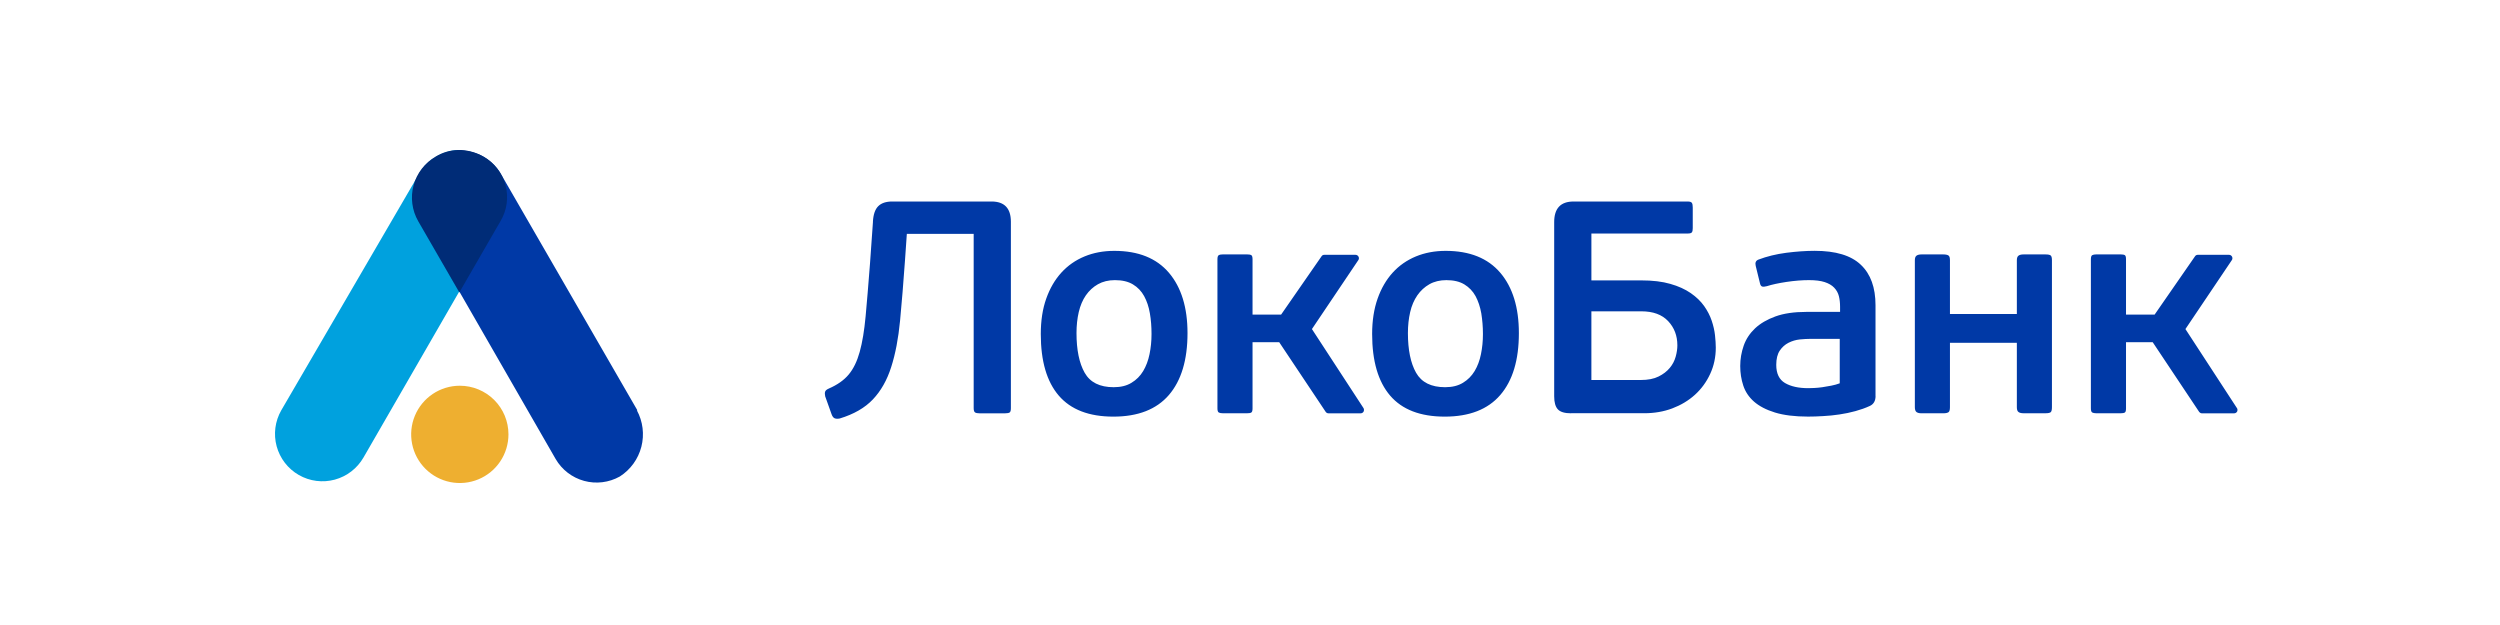
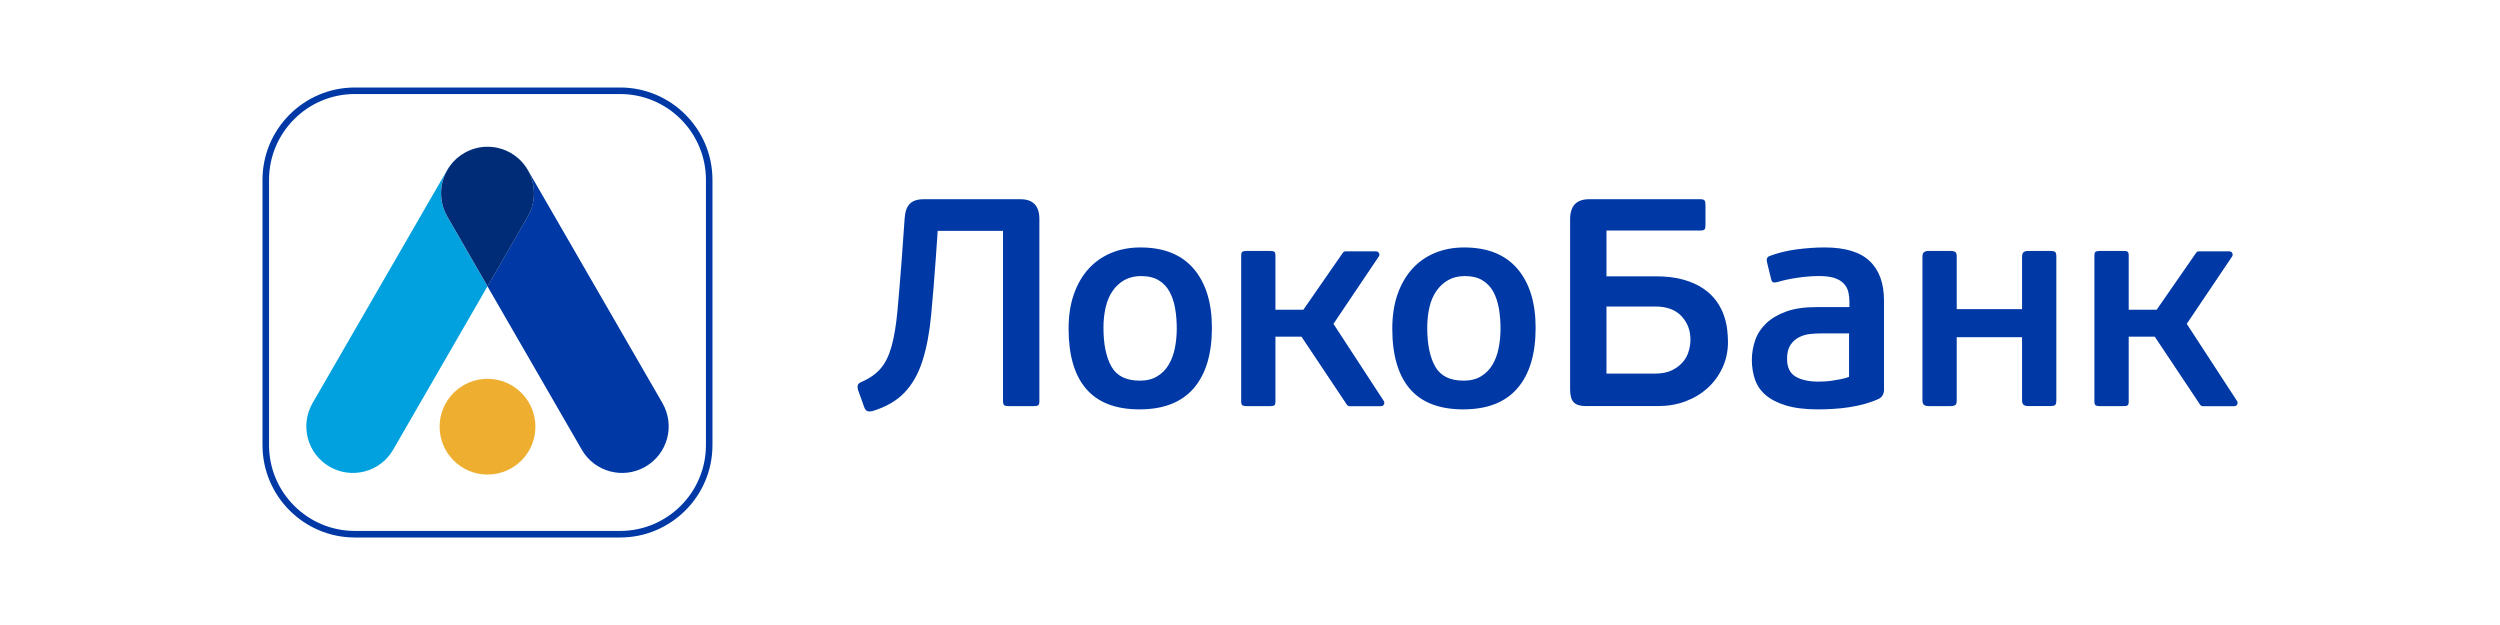
<svg xmlns="http://www.w3.org/2000/svg" viewBox="0 0 200 50">
-   <path fill="#0039A6" d="M69.833 17.742c.031-.583.173-.995.426-1.247.249-.249.624-.375 1.125-.375h7.937c1.032 0 1.55.542 1.55 1.622v14.911c0 .177-.031.293-.095.341-.065.047-.188.071-.365.071h-2.057c-.161 0-.276-.024-.351-.071-.071-.048-.109-.164-.109-.341V18.71h-5.347l-.147 2.107c-.129 1.806-.259 3.421-.395 4.841-.137 1.42-.371 2.654-.708 3.703-.334 1.052-.825 1.915-1.464 2.589-.641.678-1.53 1.189-2.657 1.53-.161.031-.293.027-.398-.014-.102-.041-.188-.149-.252-.327l-.51-1.43c-.031-.146-.037-.266-.01-.361.024-.099.122-.188.303-.266.674-.293 1.206-.664 1.584-1.117.378-.449.674-1.056.883-1.812.212-.759.368-1.71.473-2.845.105-1.137.222-2.545.351-4.224l.237-3.341Zm25.168 8.908c0 2.147-.498 3.795-1.489 4.95-.995 1.152-2.474 1.73-4.442 1.73-1.952 0-3.406-.562-4.37-1.683-.961-1.121-1.437-2.763-1.437-4.926 0-1.063.143-2.01.436-2.831.29-.821.695-1.516 1.21-2.081.518-.566 1.131-.995 1.853-1.294.715-.297 1.513-.446 2.384-.446 1.918 0 3.376.586 4.37 1.754.99 1.168 1.485 2.78 1.485 4.827Zm-2.879.071c0-.583-.041-1.137-.132-1.656-.088-.522-.242-.978-.459-1.376-.218-.398-.515-.708-.896-.937-.378-.229-.859-.341-1.442-.341-.514 0-.968.109-1.356.327-.385.218-.708.515-.968.889-.259.375-.446.818-.569 1.339-.119.518-.18 1.076-.18 1.676 0 1.349.218 2.408.651 3.175.436.773 1.21 1.159 2.323 1.159.566 0 1.042-.115 1.427-.354.388-.232.698-.545.934-.937.232-.388.402-.839.507-1.349.105-.506.16-1.045.16-1.614Zm29.388-.071c0 2.147-.493 3.795-1.488 4.95-.991 1.152-2.474 1.73-4.443 1.73-1.952 0-3.41-.562-4.37-1.683-.957-1.121-1.438-2.763-1.438-4.926 0-1.063.147-2.01.437-2.831.289-.821.695-1.516 1.209-2.081.515-.566 1.135-.995 1.853-1.294.719-.297 1.516-.446 2.384-.446 1.921 0 3.377.586 4.371 1.754.992 1.168 1.485 2.78 1.485 4.827Zm-2.875.071c0-.583-.048-1.137-.132-1.656-.092-.522-.246-.978-.459-1.376-.218-.398-.522-.708-.896-.937-.378-.229-.859-.341-1.438-.341-.514 0-.971.109-1.356.327-.385.218-.708.515-.968.889-.258.375-.453.818-.572 1.339-.12.518-.181 1.076-.181 1.676 0 1.349.218 2.408.651 3.175.439.773 1.21 1.159 2.323 1.159.566 0 1.042-.115 1.431-.354.385-.232.695-.545.933-.937.232-.388.403-.839.505-1.349.105-.506.159-1.045.159-1.614Zm7.059 6.343c-.517 0-.872-.105-1.066-.317-.194-.208-.293-.556-.293-1.039V17.766c0-1.097.515-1.645 1.55-1.645h9.126c.177 0 .29.037.338.109.05.071.071.198.071.375v1.645c0 .161-.02.273-.071.337-.048.065-.161.095-.338.095h-7.699v3.749h3.972c.919 0 1.699.092 2.343.28.647.183 1.19.432 1.635.739.443.307.797.651 1.067 1.029.266.378.47.77.607 1.176.135.402.224.79.264 1.162.039.371.063.702.063.991 0 .756-.15 1.462-.45 2.106-.297.644-.705 1.203-1.22 1.669-.514.466-1.121.828-1.815 1.09-.692.259-1.434.385-2.225.385h-5.859v.006Zm8.495-5.438c0-.77-.245-1.413-.739-1.938-.494-.522-1.206-.783-2.143-.783h-3.996v5.495h3.948c.58 0 1.056-.092 1.428-.28.372-.184.667-.412.896-.688.228-.273.381-.573.473-.903.09-.323.133-.627.133-.903Zm15.856 4.054c0 .388-.154.657-.461.797-.357.164-.739.3-1.151.412-.412.115-.838.201-1.271.266-.432.065-.869.112-1.297.132-.425.027-.835.041-1.22.041-1.066 0-1.949-.112-2.65-.327-.705-.218-1.262-.511-1.674-.872-.412-.364-.697-.79-.859-1.284-.162-.493-.244-1.012-.244-1.564 0-.562.095-1.107.279-1.632.184-.525.49-.984.906-1.379.42-.395.968-.715 1.635-.957.671-.242 1.489-.361 2.457-.361h2.711v-.412c0-.307-.031-.59-.095-.849-.065-.256-.191-.483-.378-.678-.185-.195-.44-.341-.76-.446s-.742-.157-1.257-.157c-.552 0-1.147.048-1.792.143-.647.098-1.172.212-1.574.341-.176.047-.307.058-.387.024-.082-.031-.137-.119-.168-.266l-.337-1.376c-.065-.259.007-.426.215-.508.677-.256 1.419-.439 2.228-.545.807-.102 1.567-.157 2.276-.157 1.679 0 2.909.371 3.688 1.115.788.742 1.176 1.823 1.176 3.243v7.256h.004v-.003Zm-2.859-4.572h-2.323c-.273 0-.572.017-.885.048-.313.034-.613.122-.897.266-.282.143-.517.354-.702.63-.184.276-.279.654-.279 1.137 0 .695.235 1.179.698 1.452.47.276 1.09.412 1.863.412.116 0 .27-.003.471-.014.2-.01.415-.027.644-.061.224-.034.462-.071.712-.122.248-.047.479-.112.691-.191v-3.557h.007Zm8.691 5.87c-.082.054-.218.085-.41.085h-1.751c-.177 0-.307-.034-.395-.098-.085-.065-.133-.195-.133-.385V20.817c0-.177.045-.3.133-.364.088-.065.222-.099.395-.099h1.751c.191 0 .328.031.41.085.082.054.119.18.119.375v4.306h5.352v-4.303c0-.177.045-.3.133-.364.084-.065.218-.099.399-.099h1.764c.211 0 .348.031.412.085.065.054.099.18.099.375v11.763c0 .212-.034.344-.099.398-.064.054-.201.085-.412.085h-1.764c-.18 0-.315-.034-.399-.098-.092-.065-.133-.195-.133-.385v-5.154h-5.352v5.154c-.001.215-.038.347-.119.402Zm23.058-.361-4.101-6.292 3.695-5.488c.069-.082.083-.195.041-.29-.041-.095-.139-.161-.241-.161h-2.512c-.077 0-.149.034-.2.095l-3.247 4.687h-2.289v-4.428c0-.177-.03-.29-.095-.327-.064-.041-.176-.061-.34-.061h-1.938c-.147 0-.253.02-.328.061-.071.037-.109.146-.109.327v11.934c0 .178.038.283.109.327.072.037.181.061.328.061h1.938c.164 0 .276-.02.34-.061.065-.041.095-.149.095-.327v-5.3h2.134l3.727 5.59c.055.061.126.102.208.102h2.581c.105 0 .201-.061.246-.156.04-.1.027-.213-.042-.294Zm-69.875 0-4.106-6.292 3.693-5.488c.071-.082.088-.195.041-.29-.041-.095-.137-.161-.242-.161h-2.507c-.078 0-.153.034-.2.095l-3.25 4.687h-2.286v-4.428c0-.177-.034-.29-.099-.327-.066-.041-.178-.061-.338-.061h-1.935c-.146 0-.256.02-.327.061-.071.037-.109.146-.109.327v11.934c0 .178.037.283.109.327.071.037.18.061.327.061h1.935c.164 0 .276-.02.338-.061.065-.041.099-.149.099-.327v-5.3h2.132l3.731 5.59c.051.061.126.102.207.102h2.582c.103 0 .198-.061.242-.156.037-.1.027-.213-.037-.294ZM50.989 32.824l-10.912-18.898c-.325-.558-.786-1.023-1.341-1.353-.555-.33-1.184-.514-1.829-.533.139 3.17-.864 4.173-1.365 9.188l8.907 15.488c.499.862 1.319 1.493 2.28 1.755.961.263 1.987.136 2.856-.351.855-.547 1.472-1.397 1.724-2.379.253-.983.124-2.025-.36-2.917" />
-   <path fill="#00A1DE" d="M36.666 12c-1.276.052-2.487.782-3.13 1.886L22.502 32.824c-.5.873-.633 1.908-.37 2.879.264.971.902 1.796 1.774 2.297.873.501 1.908.633 2.879.37.971-.264 1.796-.902 2.297-1.774l7.663-13.281c.301-4.594-.08-7.654-.08-11.315Z" />
-   <path fill="#002C77" d="M38.672 12.522c-.541-.306-1.145-.484-1.765-.522h-.281c-.624.018-1.232.198-1.765.522-.432.248-.811.578-1.115.972-.305.394-.529.845-.659 1.325-.13.48-.165.982-.101 1.476.063.493.224.971.471 1.402l3.29 5.697 3.29-5.697c.256-.428.424-.903.494-1.396.07-.493.041-.996-.086-1.478-.127-.482-.349-.934-.654-1.329-.305-.395-.685-.726-1.118-.972Z" />
-   <path fill="#EEAF30" d="M40.677 34.749c0 .769-.229 1.523-.656 2.163-.427.64-1.035 1.139-1.746 1.433-.711.295-1.494.372-2.249.222-.755-.15-1.448-.521-1.993-1.065-.545-.545-.915-1.238-1.065-1.993-.15-.755-.073-1.538.222-2.249.295-.711.793-1.319 1.433-1.746s1.392-.656 2.163-.656c1.032 0 2.022.41 2.752 1.139.73.73 1.139 1.72 1.139 2.752Z" />
+   <path fill="#0039A6" d="M72.368 17.522c.03-.569.17-.972.416-1.218.243-.243.609-.366 1.098-.366h7.754c1.008 0 1.514.529 1.514 1.584v14.566c0 .173-.03.286-.093.333-.063.046-.183.07-.356.07h-2.01c-.156 0-.27-.023-.343-.07-.07-.047-.107-.16-.107-.333V18.467h-5.225l-.143 2.06c-.126 1.764-.253 3.341-.386 4.729-.133 1.388-.363 2.592-.692 3.617-.326 1.028-.805 1.87-1.431 2.529-.626.662-1.494 1.161-2.596 1.494-.156.03-.286.027-.389-.013-.1-.04-.183-.146-.246-.319l-.499-1.398c-.03-.143-.037-.26-.01-.353.023-.097.12-.183.296-.26.659-.286 1.178-.649 1.547-1.091.369-.439.659-1.032.862-1.77.206-.742.359-1.671.463-2.779.103-1.111.216-2.486.343-4.126l.233-3.265ZM96.953 26.225c0 2.096-.486 3.707-1.454 4.835-.972 1.125-2.416 1.69-4.339 1.69-1.907 0-3.328-.549-4.269-1.644-.939-1.095-1.404-2.699-1.404-4.812 0-1.038.14-1.963.426-2.765.283-.802.679-1.481 1.181-2.033.506-.552 1.105-.972 1.81-1.264.699-.29 1.478-.436 2.329-.436 1.873 0 3.298.572 4.269 1.714.968 1.141 1.451 2.715 1.451 4.715Zm-2.812.07c0-.569-.04-1.111-.13-1.617-.086-.509-.236-.955-.449-1.344-.213-.39-.502-.692-.875-.915-.369-.223-.839-.333-1.408-.333-.502 0-.945.107-1.325.319-.376.213-.692.503-.945.869-.253.366-.436.799-.556 1.308-.117.506-.176 1.052-.176 1.637 0 1.318.213 2.353.635 3.102.426.755 1.181 1.131 2.27 1.131.552 0 1.018-.113 1.394-.346.379-.226.682-.532.912-.915.226-.379.393-.819.496-1.318.103-.496.156-1.022.156-1.577ZM122.85 26.225c0 2.096-.482 3.707-1.454 4.835-.968 1.125-2.416 1.69-4.339 1.69-1.907 0-3.331-.549-4.27-1.644-.935-1.095-1.404-2.699-1.404-4.812 0-1.038.143-1.963.426-2.765.283-.802.679-1.481 1.181-2.033.503-.552 1.108-.972 1.81-1.264.703-.29 1.481-.436 2.33-.436 1.877 0 3.298.572 4.269 1.714.969 1.141 1.451 2.715 1.451 4.715Zm-2.808.07c0-.569-.047-1.111-.13-1.617-.09-.509-.24-.955-.449-1.344-.213-.39-.509-.692-.875-.915-.37-.223-.839-.333-1.405-.333-.502 0-.948.107-1.324.319-.376.213-.693.503-.945.869-.253.366-.443.799-.56 1.308-.116.506-.176 1.052-.176 1.637 0 1.318.213 2.353.636 3.102.429.755 1.181 1.131 2.269 1.131.553 0 1.019-.113 1.398-.346.376-.226.679-.532.912-.915.226-.379.393-.819.492-1.318.103-.496.157-1.022.157-1.577ZM126.937 32.49c-.506 0-.852-.103-1.041-.309-.19-.203-.287-.542-.287-1.015V17.545c0-1.071.503-1.607 1.515-1.607h8.914c.174 0 .283.037.331.106.049.07.069.193.069.366v1.607c0 .157-.02.266-.069.33-.048.063-.157.093-.331.093h-7.52v3.664h3.881c.897 0 1.66.09 2.288.273.633.18 1.163.423 1.598.722.432.299.778.636 1.041 1.005.261.369.46.752.593 1.148.133.393.219.772.259 1.135.037.363.06.686.06.969 0 .739-.146 1.427-.439 2.057-.289.629-.689 1.175-1.191 1.631-.503.456-1.095.809-1.773 1.065-.676.253-1.402.376-2.174.376h-5.724v.007Zm8.299-5.311c0-.752-.239-1.381-.722-1.893-.482-.509-1.177-.765-2.092-.765h-3.904v5.368h3.856c.567 0 1.032-.09 1.395-.273.363-.18.652-.403.876-.672.222-.266.372-.559.462-.882.086-.316.129-.612.129-.882ZM150.724 31.14c0 .379-.151.642-.45.779-.349.16-.722.293-1.125.403-.403.113-.819.196-1.241.26-.422.063-.848.11-1.267.13-.416.027-.816.04-1.192.04-1.041 0-1.904-.11-2.589-.32-.689-.213-1.232-.499-1.635-.852-.402-.356-.681-.772-.838-1.255-.159-.482-.239-.988-.239-1.528 0-.549.093-1.081.273-1.594.179-.512.479-.962.885-1.348.409-.386.945-.699 1.597-.935.655-.236 1.454-.353 2.4-.353h2.649v-.403c0-.299-.031-.576-.093-.829-.064-.249-.187-.472-.37-.662-.18-.19-.429-.333-.742-.436-.313-.103-.725-.153-1.228-.153-.54 0-1.121.047-1.751.14-.632.097-1.145.206-1.537.333-.173.046-.3.057-.379.023-.08-.03-.134-.117-.163-.26l-.33-1.344c-.063-.253.007-.416.21-.496.662-.249 1.387-.429 2.176-.532.789-.1 1.531-.153 2.223-.153 1.64 0 2.842.363 3.603 1.088.77.725 1.149 1.78 1.149 3.168v7.088h.004Zm-2.793-4.466h-2.269c-.267 0-.559.017-.865.047-.306.033-.599.12-.875.26-.277.14-.506.346-.686.616-.18.27-.272.639-.272 1.111 0 .679.229 1.151.681 1.418.46.27 1.065.403 1.82.403.113 0 .264-.003.46-.013.197-.01.406-.027.629-.06.219-.033.452-.07.696-.12.242-.046.468-.11.674-.186v-3.474h.007ZM156.421 32.407c-.08.053-.213.083-.399.083h-1.711c-.173 0-.299-.033-.386-.097-.084-.063-.13-.19-.13-.376V20.527c0-.173.043-.293.13-.356.087-.063.216-.097.386-.097h1.711c.186 0 .319.03.399.083.08.053.117.176.117.366v4.206h5.227v-4.203c0-.173.044-.293.131-.356.082-.063.212-.097.389-.097h1.723c.206 0 .34.03.403.083.063.053.096.176.096.366v11.491c0 .206-.033.336-.096.389-.063.053-.197.083-.403.083h-1.723c-.177 0-.307-.033-.389-.097-.09-.063-.131-.19-.131-.376v-5.035h-5.227v5.035c0 .21-.037.339-.117.393ZM178.946 32.054l-4.006-6.146 3.61-5.361c.067-.08.08-.19.04-.283-.04-.093-.136-.156-.235-.156h-2.454c-.076 0-.146.033-.195.093l-3.173 4.579h-2.236v-4.326c0-.173-.029-.283-.093-.32-.063-.04-.172-.06-.333-.06h-1.892c-.144 0-.247.02-.321.06-.069.037-.106.143-.106.32v11.657c0 .173.037.276.106.32.07.037.177.06.321.06h1.892c.161 0 .27-.02.333-.06.064-.04.093-.146.093-.32v-5.178h2.084l3.641 5.461c.052.06.123.1.203.1h2.521c.103 0 .197-.06.241-.153.039-.097.026-.206-.041-.286ZM110.687 32.054l-4.01-6.146 3.608-5.361c.07-.08.086-.19.04-.283-.04-.093-.134-.156-.237-.156h-2.449c-.077 0-.15.033-.196.093l-3.175 4.579h-2.233v-4.326c0-.173-.033-.283-.096-.32-.064-.04-.174-.06-.33-.06h-1.89c-.143 0-.249.02-.319.06-.07.037-.106.143-.106.32v11.657c0 .173.037.276.106.32.07.037.176.06.319.06h1.89c.16 0 .27-.02.33-.06.063-.04.096-.146.096-.32v-5.178h2.083l3.644 5.461c.05.06.123.1.203.1h2.523c.099 0 .193-.06.236-.153.036-.097.027-.206-.037-.286ZM49.612 43H28.388C24.314 43 21 39.685 21 35.612V14.388C21 10.315 24.314 7 28.388 7h21.225c4.073 0 7.384 3.314 7.384 7.388v21.225C57 39.685 53.685 43 49.612 43ZM28.388 7.522c-3.787 0-6.865 3.078-6.865 6.865v21.225c0 3.784 3.078 6.862 6.865 6.862h21.225c3.784 0 6.862-3.082 6.862-6.862V14.388c0-3.787-3.078-6.865-6.862-6.865H28.388Z" />
+   <path fill="#00A1DE" d="M37.144 12.241c.549-.32 1.148-.479 1.744-.499-1.248.037-2.446.699-3.115 1.86L25.004 32.248c-1.028 1.784-.416 4.06 1.364 5.088 1.78 1.028 4.06.419 5.085-1.361l7.547-13.072-3.218-5.574c-1.028-1.784-.419-4.06 1.361-5.088Z" />
+   <path fill="#0039A6" d="M52.997 32.248 42.231 13.606c-.672-1.161-1.87-1.824-3.118-1.86.592.017 1.191.18 1.74.499 1.78 1.028 2.393 3.304 1.361 5.085l-3.218 5.574 7.547 13.072c1.028 1.78 3.304 2.389 5.085 1.361 1.787-1.028 2.396-3.304 1.368-5.088Z" />
+   <path fill="#002C77" d="M40.857 12.241c-.549-.32-1.148-.479-1.74-.499h-.226c-.596.017-1.192.18-1.744.499-1.78 1.028-2.389 3.304-1.361 5.085l3.218 5.574 3.218-5.574c1.025-1.78.416-4.057-1.364-5.085Z" />
+   <path fill="#EEAF30" d="M42.833 34.135c0 2.12-1.714 3.83-3.83 3.83-2.116 0-3.834-1.714-3.834-3.83 0-2.113 1.714-3.83 3.83-3.83 2.116 0 3.834 1.717 3.834 3.83Z" />
</svg>
